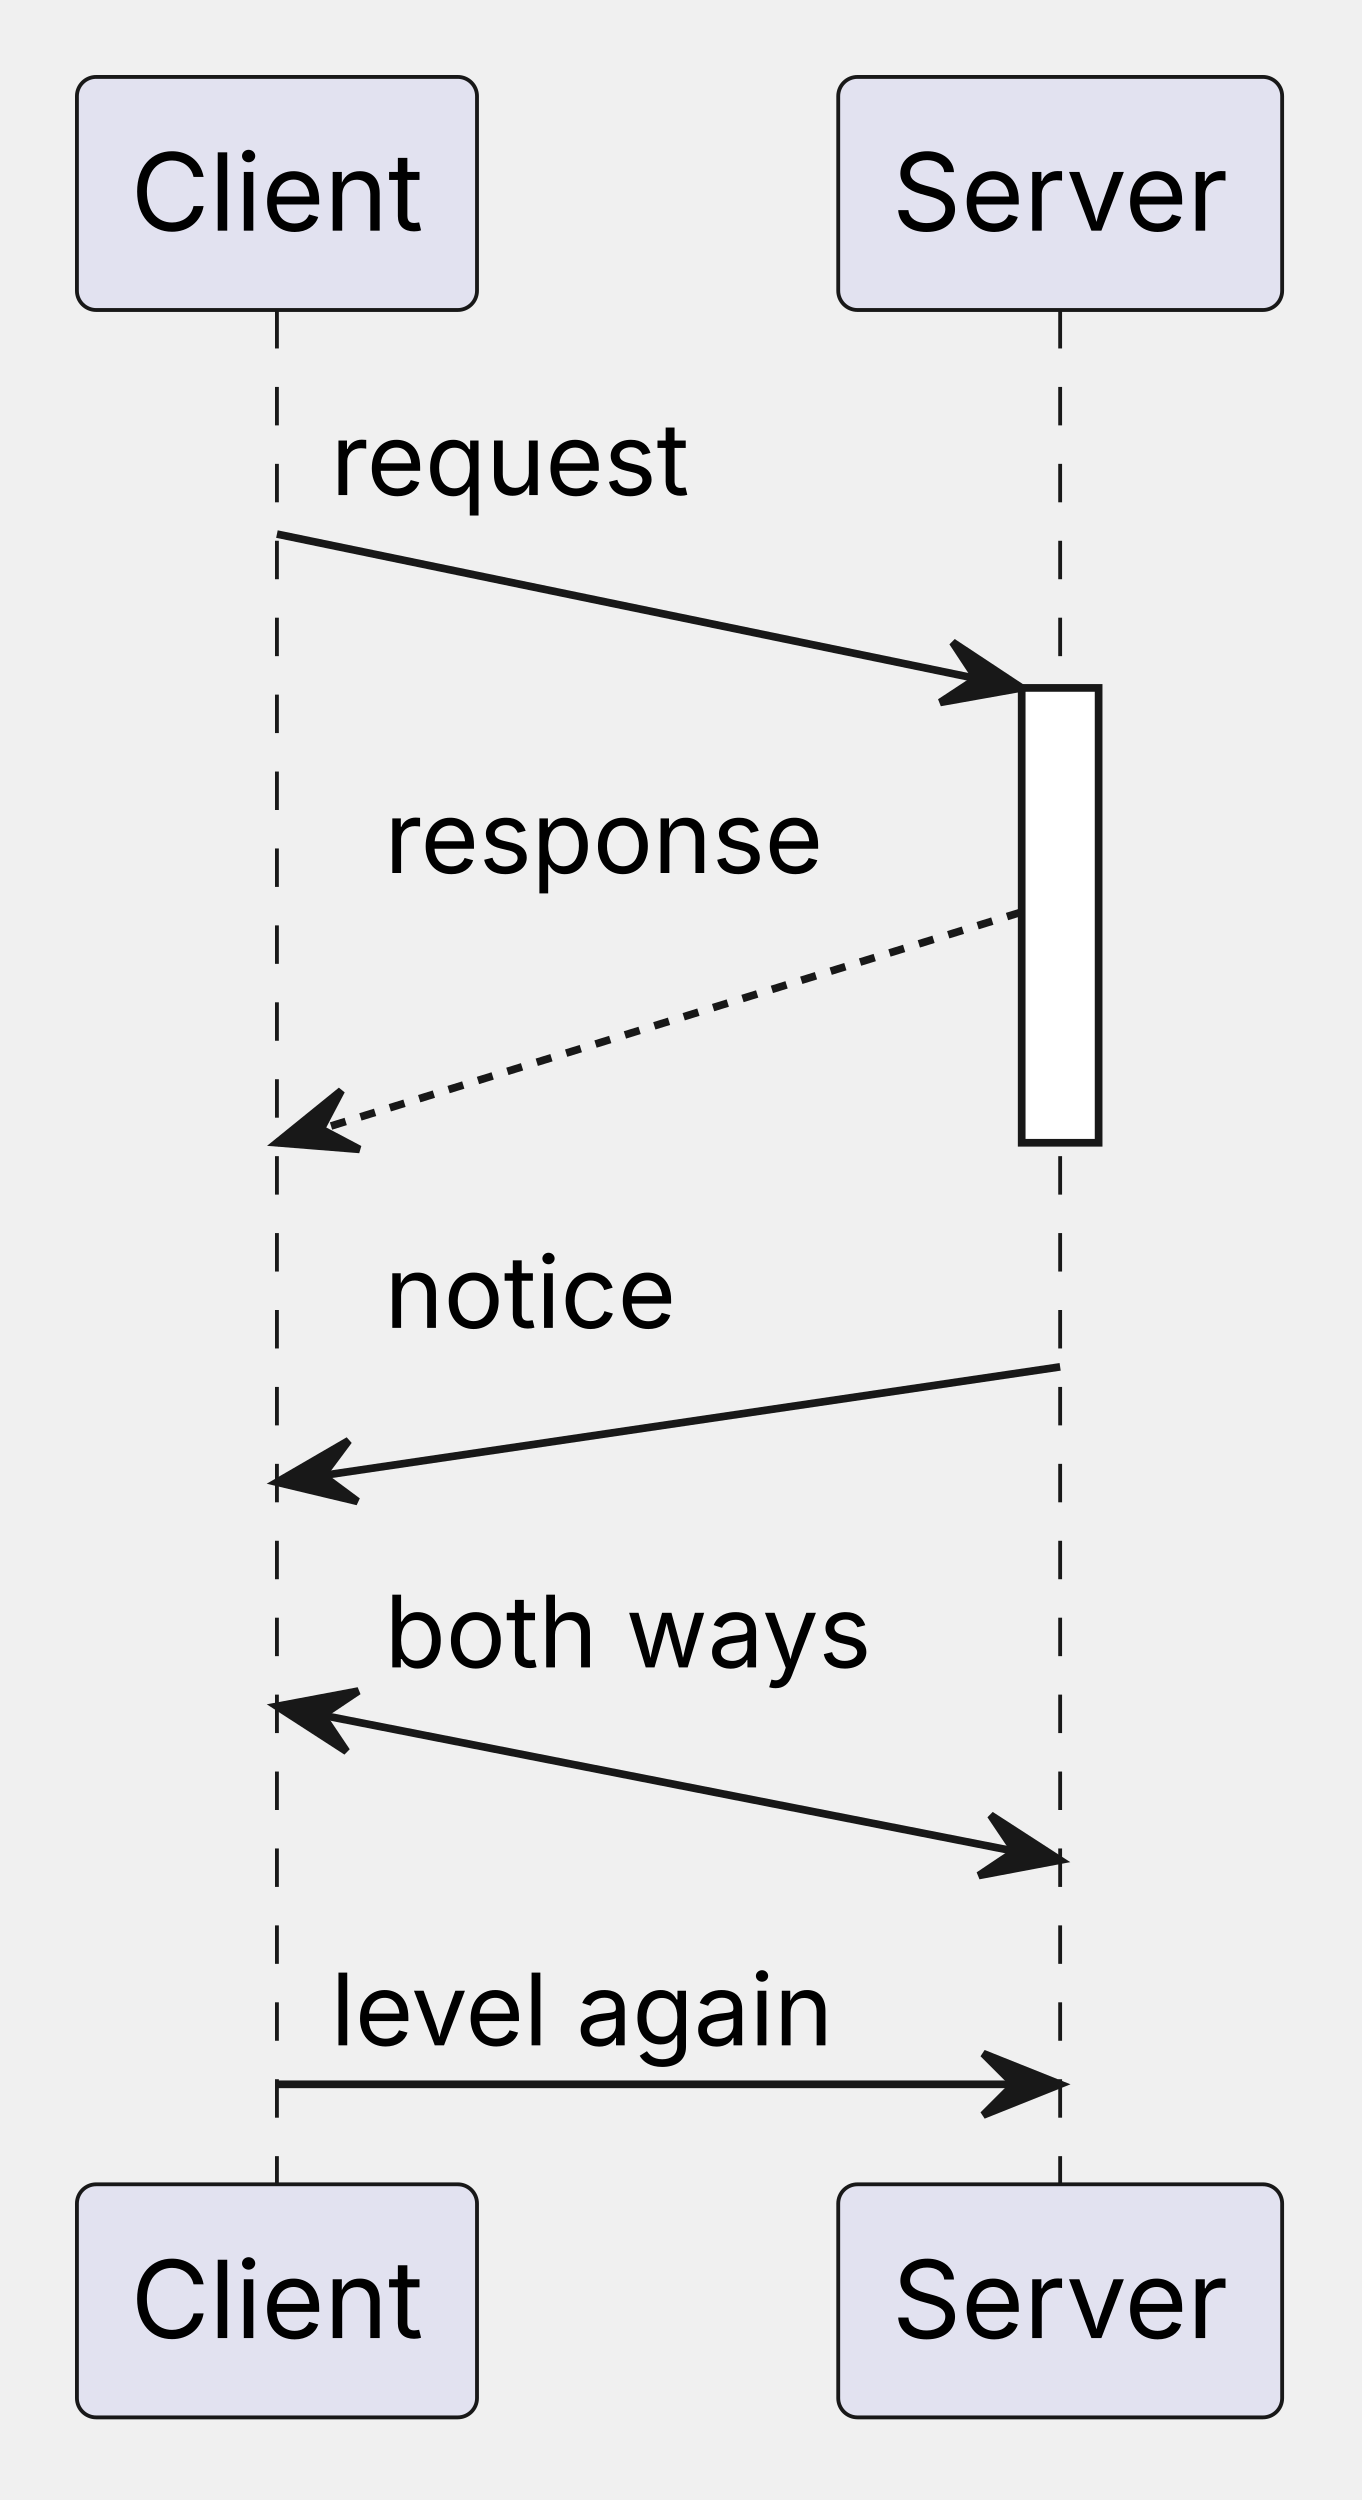
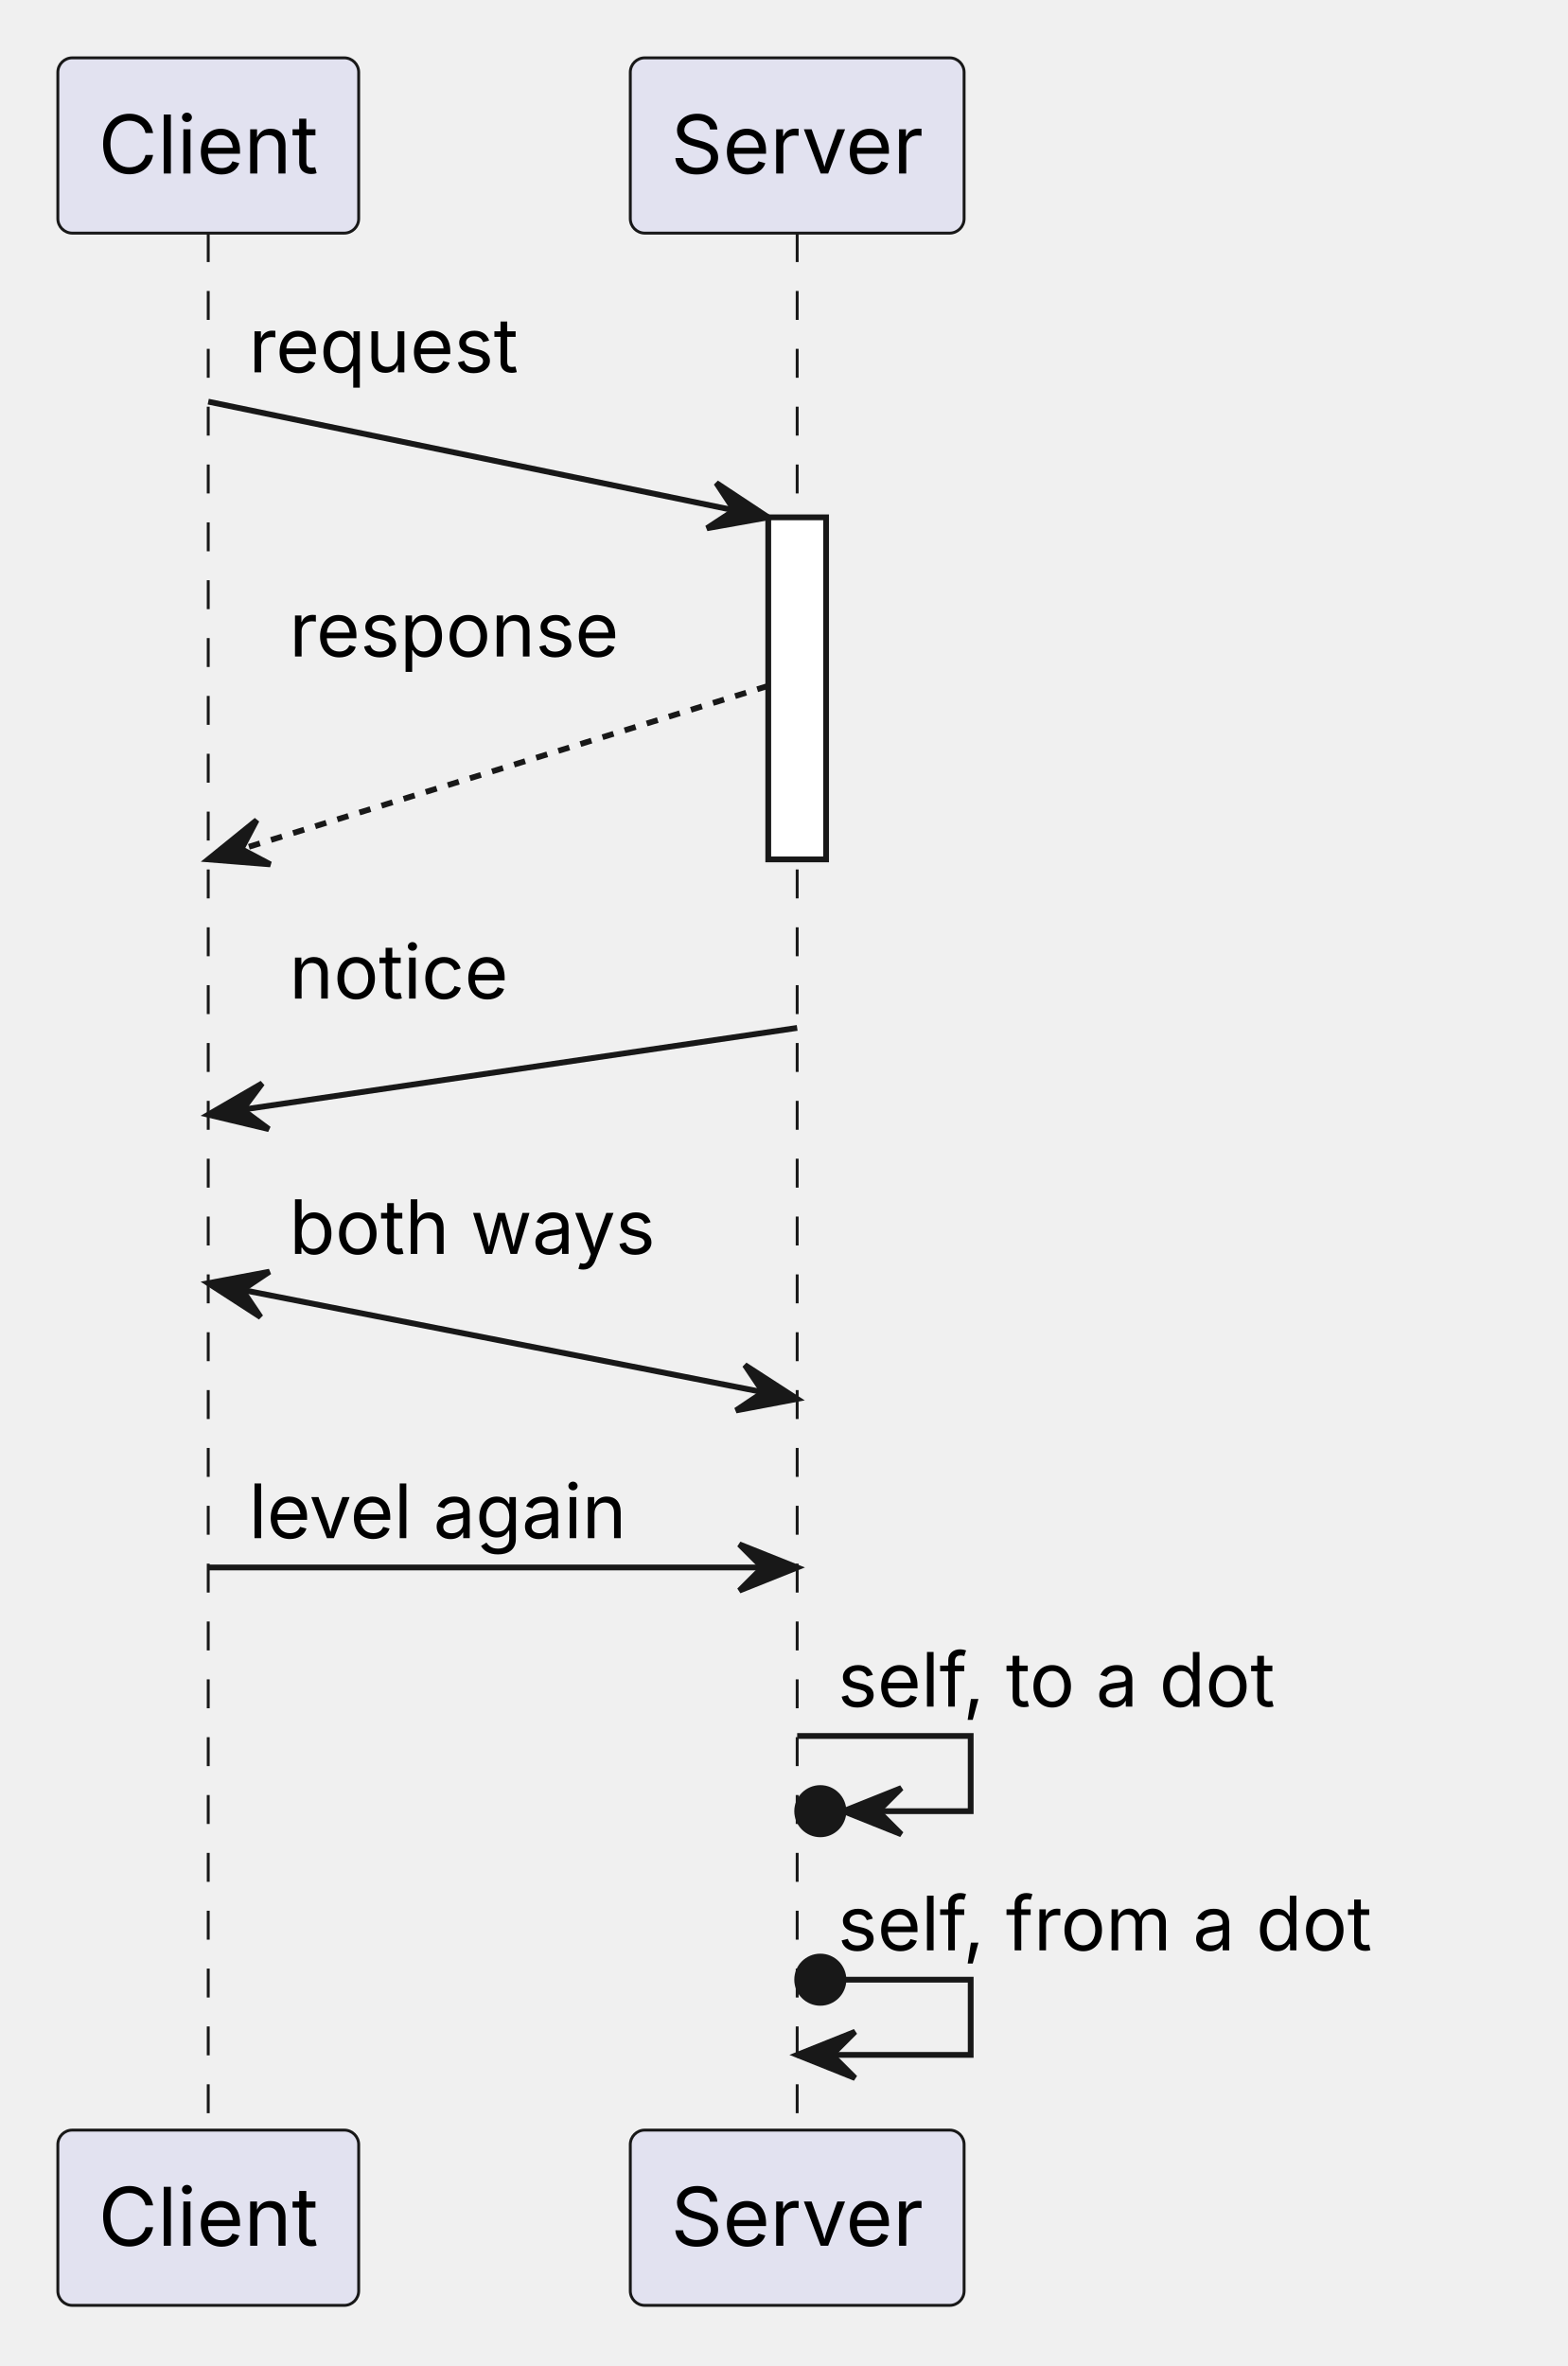
- <svg xmlns="http://www.w3.org/2000/svg" width="177" height="325" viewBox="0 0 177 325">
+ <svg xmlns="http://www.w3.org/2000/svg" width="271" height="409" viewBox="0 0 271 409">
  <g transform="translate(10,10)">
    <g>
-       <line x1="26" y1="30.3" x2="26" y2="273.96" fill="none" stroke="#181818" stroke-width="0.5" stroke-dasharray="5,5" />
-       <line x1="127.82" y1="30.3" x2="127.82" y2="273.96" fill="none" stroke="#181818" stroke-width="0.5" stroke-dasharray="5,5" />
+       <line x1="26" y1="30.3" x2="26" y2="358.22" fill="none" stroke="#181818" stroke-width="0.5" stroke-dasharray="5,5" />
+       <line x1="127.82" y1="30.3" x2="127.82" y2="358.22" fill="none" stroke="#181818" stroke-width="0.5" stroke-dasharray="5,5" />
    </g>
    <g>
      <rect x="122.82" y="79.43" width="10" height="59.13" fill="#FFFFFF" stroke="#181818" stroke-width="1" />
    </g>
    <g>
      <rect x="0" y="0" width="52.01" height="30.3" rx="2.5" ry="2.5" fill="#E2E2F0" stroke="#181818" stroke-width="0.5" />
      <text font-family="Inter, Arial, Liberation Sans, Arimo, Helvetica, Nimbus Sans, sans-serif" xml:space="preserve">
        <tspan x="7" y="19.99" font-size="14" fill="#000000" textLength="38.01" lengthAdjust="spacing">Client</tspan>
      </text>
      <rect x="98.97" y="0" width="57.71" height="30.3" rx="2.5" ry="2.5" fill="#E2E2F0" stroke="#181818" stroke-width="0.5" />
      <text font-family="Inter, Arial, Liberation Sans, Arimo, Helvetica, Nimbus Sans, sans-serif" xml:space="preserve">
        <tspan x="105.97" y="19.99" font-size="14" fill="#000000" textLength="43.71" lengthAdjust="spacing">Server</tspan>
      </text>
      <line x1="26" y1="59.43" x2="122.82" y2="79.43" fill="none" stroke="#181818" stroke-width="1" />
      <polygon points="113.84,73.49 122.82,79.43 112.22,81.32 116.95,78.21" fill="#181818" stroke="#181818" stroke-width="1" />
      <text font-family="Inter, Arial, Liberation Sans, Arimo, Helvetica, Nimbus Sans, sans-serif" xml:space="preserve">
        <tspan x="33" y="54.36" font-size="13" fill="#000000" textLength="46.8" lengthAdjust="spacing">request</tspan>
      </text>
      <line x1="122.82" y1="108.56" x2="26" y2="138.56" fill="none" stroke="#181818" stroke-width="1" stroke-dasharray="2,2" />
      <polygon points="34.37,131.78 26,138.56 36.74,139.42 31.74,136.78" fill="#181818" stroke="#181818" stroke-width="1" />
      <text font-family="Inter, Arial, Liberation Sans, Arimo, Helvetica, Nimbus Sans, sans-serif" xml:space="preserve">
        <tspan x="40" y="103.49" font-size="13" fill="#000000" textLength="57.21" lengthAdjust="spacing">response</tspan>
      </text>
      <line x1="127.82" y1="167.69" x2="26" y2="182.69" fill="none" stroke="#181818" stroke-width="1" />
      <polygon points="35.32,177.28 26,182.69 36.48,185.19 31.94,181.82" fill="#181818" stroke="#181818" stroke-width="1" />
      <text font-family="Inter, Arial, Liberation Sans, Arimo, Helvetica, Nimbus Sans, sans-serif" xml:space="preserve">
        <tspan x="40" y="162.62" font-size="13" fill="#000000" textLength="37.88" lengthAdjust="spacing">notice</tspan>
      </text>
-       <line x1="26" y1="211.82" x2="127.82" y2="231.82" fill="none" stroke="#181818" stroke-width="1" />
+       <line x1="127.82" y1="231.82" x2="26" y2="211.82" fill="none" stroke="#181818" stroke-width="1" />
+       <polygon points="36.59,209.83 26,211.82 35.05,217.68 31.89,212.98" fill="#181818" stroke="#181818" stroke-width="1" />
      <polygon points="118.78,225.97 127.82,231.82 117.24,233.82 121.94,230.67" fill="#181818" stroke="#181818" stroke-width="1" />
-       <polygon points="36.59,209.83 26,211.82 35.05,217.68 31.89,212.98" fill="#181818" stroke="#181818" stroke-width="1" />
      <text font-family="Inter, Arial, Liberation Sans, Arimo, Helvetica, Nimbus Sans, sans-serif" xml:space="preserve">
        <tspan x="40" y="206.76" font-size="13" fill="#000000" textLength="63.45" lengthAdjust="spacing">both ways</tspan>
      </text>
      <line x1="26" y1="260.96" x2="127.82" y2="260.96" fill="none" stroke="#181818" stroke-width="1" />
      <polygon points="117.82,256.96 127.82,260.96 117.82,264.96 121.82,260.96" fill="#181818" stroke="#181818" stroke-width="1" />
      <text font-family="Inter, Arial, Liberation Sans, Arimo, Helvetica, Nimbus Sans, sans-serif" xml:space="preserve">
        <tspan x="33" y="255.89" font-size="13" fill="#000000" textLength="65.82" lengthAdjust="spacing">level again</tspan>
      </text>
-       <rect x="0" y="273.96" width="52.01" height="30.3" rx="2.5" ry="2.5" fill="#E2E2F0" stroke="#181818" stroke-width="0.5" />
+       <polyline points="127.82,290.09 157.82,290.09 157.82,303.09 127.82,303.09" fill="none" stroke="#181818" stroke-width="1" />
+       <ellipse cx="131.82" cy="303.09" rx="4" ry="4" fill="#181818" stroke="#181818" stroke-width="1" />
+       <polygon points="145.82,299.09 135.82,303.09 145.82,307.09 141.82,303.09" fill="#181818" stroke="#181818" stroke-width="1" />
      <text font-family="Inter, Arial, Liberation Sans, Arimo, Helvetica, Nimbus Sans, sans-serif" xml:space="preserve">
-         <tspan x="7" y="293.95" font-size="14" fill="#000000" textLength="38.01" lengthAdjust="spacing">Client</tspan>
+         <tspan x="134.82" y="285.02" font-size="13" fill="#000000" textLength="76.47" lengthAdjust="spacing">self, to a dot</tspan>
      </text>
-       <rect x="98.97" y="273.96" width="57.71" height="30.3" rx="2.5" ry="2.5" fill="#E2E2F0" stroke="#181818" stroke-width="0.5" />
+       <polyline points="127.82,332.22 157.82,332.22 157.82,345.22 127.82,345.22" fill="none" stroke="#181818" stroke-width="1" />
+       <polygon points="137.82,341.22 127.82,345.22 137.82,349.22 133.82,345.22" fill="#181818" stroke="#181818" stroke-width="1" />
+       <ellipse cx="131.82" cy="332.22" rx="4" ry="4" fill="#181818" stroke="#181818" stroke-width="1" />
      <text font-family="Inter, Arial, Liberation Sans, Arimo, Helvetica, Nimbus Sans, sans-serif" xml:space="preserve">
-         <tspan x="105.97" y="293.95" font-size="14" fill="#000000" textLength="43.71" lengthAdjust="spacing">Server</tspan>
+         <tspan x="134.82" y="327.15" font-size="13" fill="#000000" textLength="93.3" lengthAdjust="spacing">self, from a dot</tspan>
+       </text>
+       <rect x="0" y="358.22" width="52.01" height="30.3" rx="2.5" ry="2.5" fill="#E2E2F0" stroke="#181818" stroke-width="0.5" />
+       <text font-family="Inter, Arial, Liberation Sans, Arimo, Helvetica, Nimbus Sans, sans-serif" xml:space="preserve">
+         <tspan x="7" y="378.21" font-size="14" fill="#000000" textLength="38.01" lengthAdjust="spacing">Client</tspan>
+       </text>
+       <rect x="98.97" y="358.22" width="57.71" height="30.3" rx="2.5" ry="2.5" fill="#E2E2F0" stroke="#181818" stroke-width="0.5" />
+       <text font-family="Inter, Arial, Liberation Sans, Arimo, Helvetica, Nimbus Sans, sans-serif" xml:space="preserve">
+         <tspan x="105.97" y="378.21" font-size="14" fill="#000000" textLength="43.71" lengthAdjust="spacing">Server</tspan>
      </text>
    </g>
  </g>
</svg>
